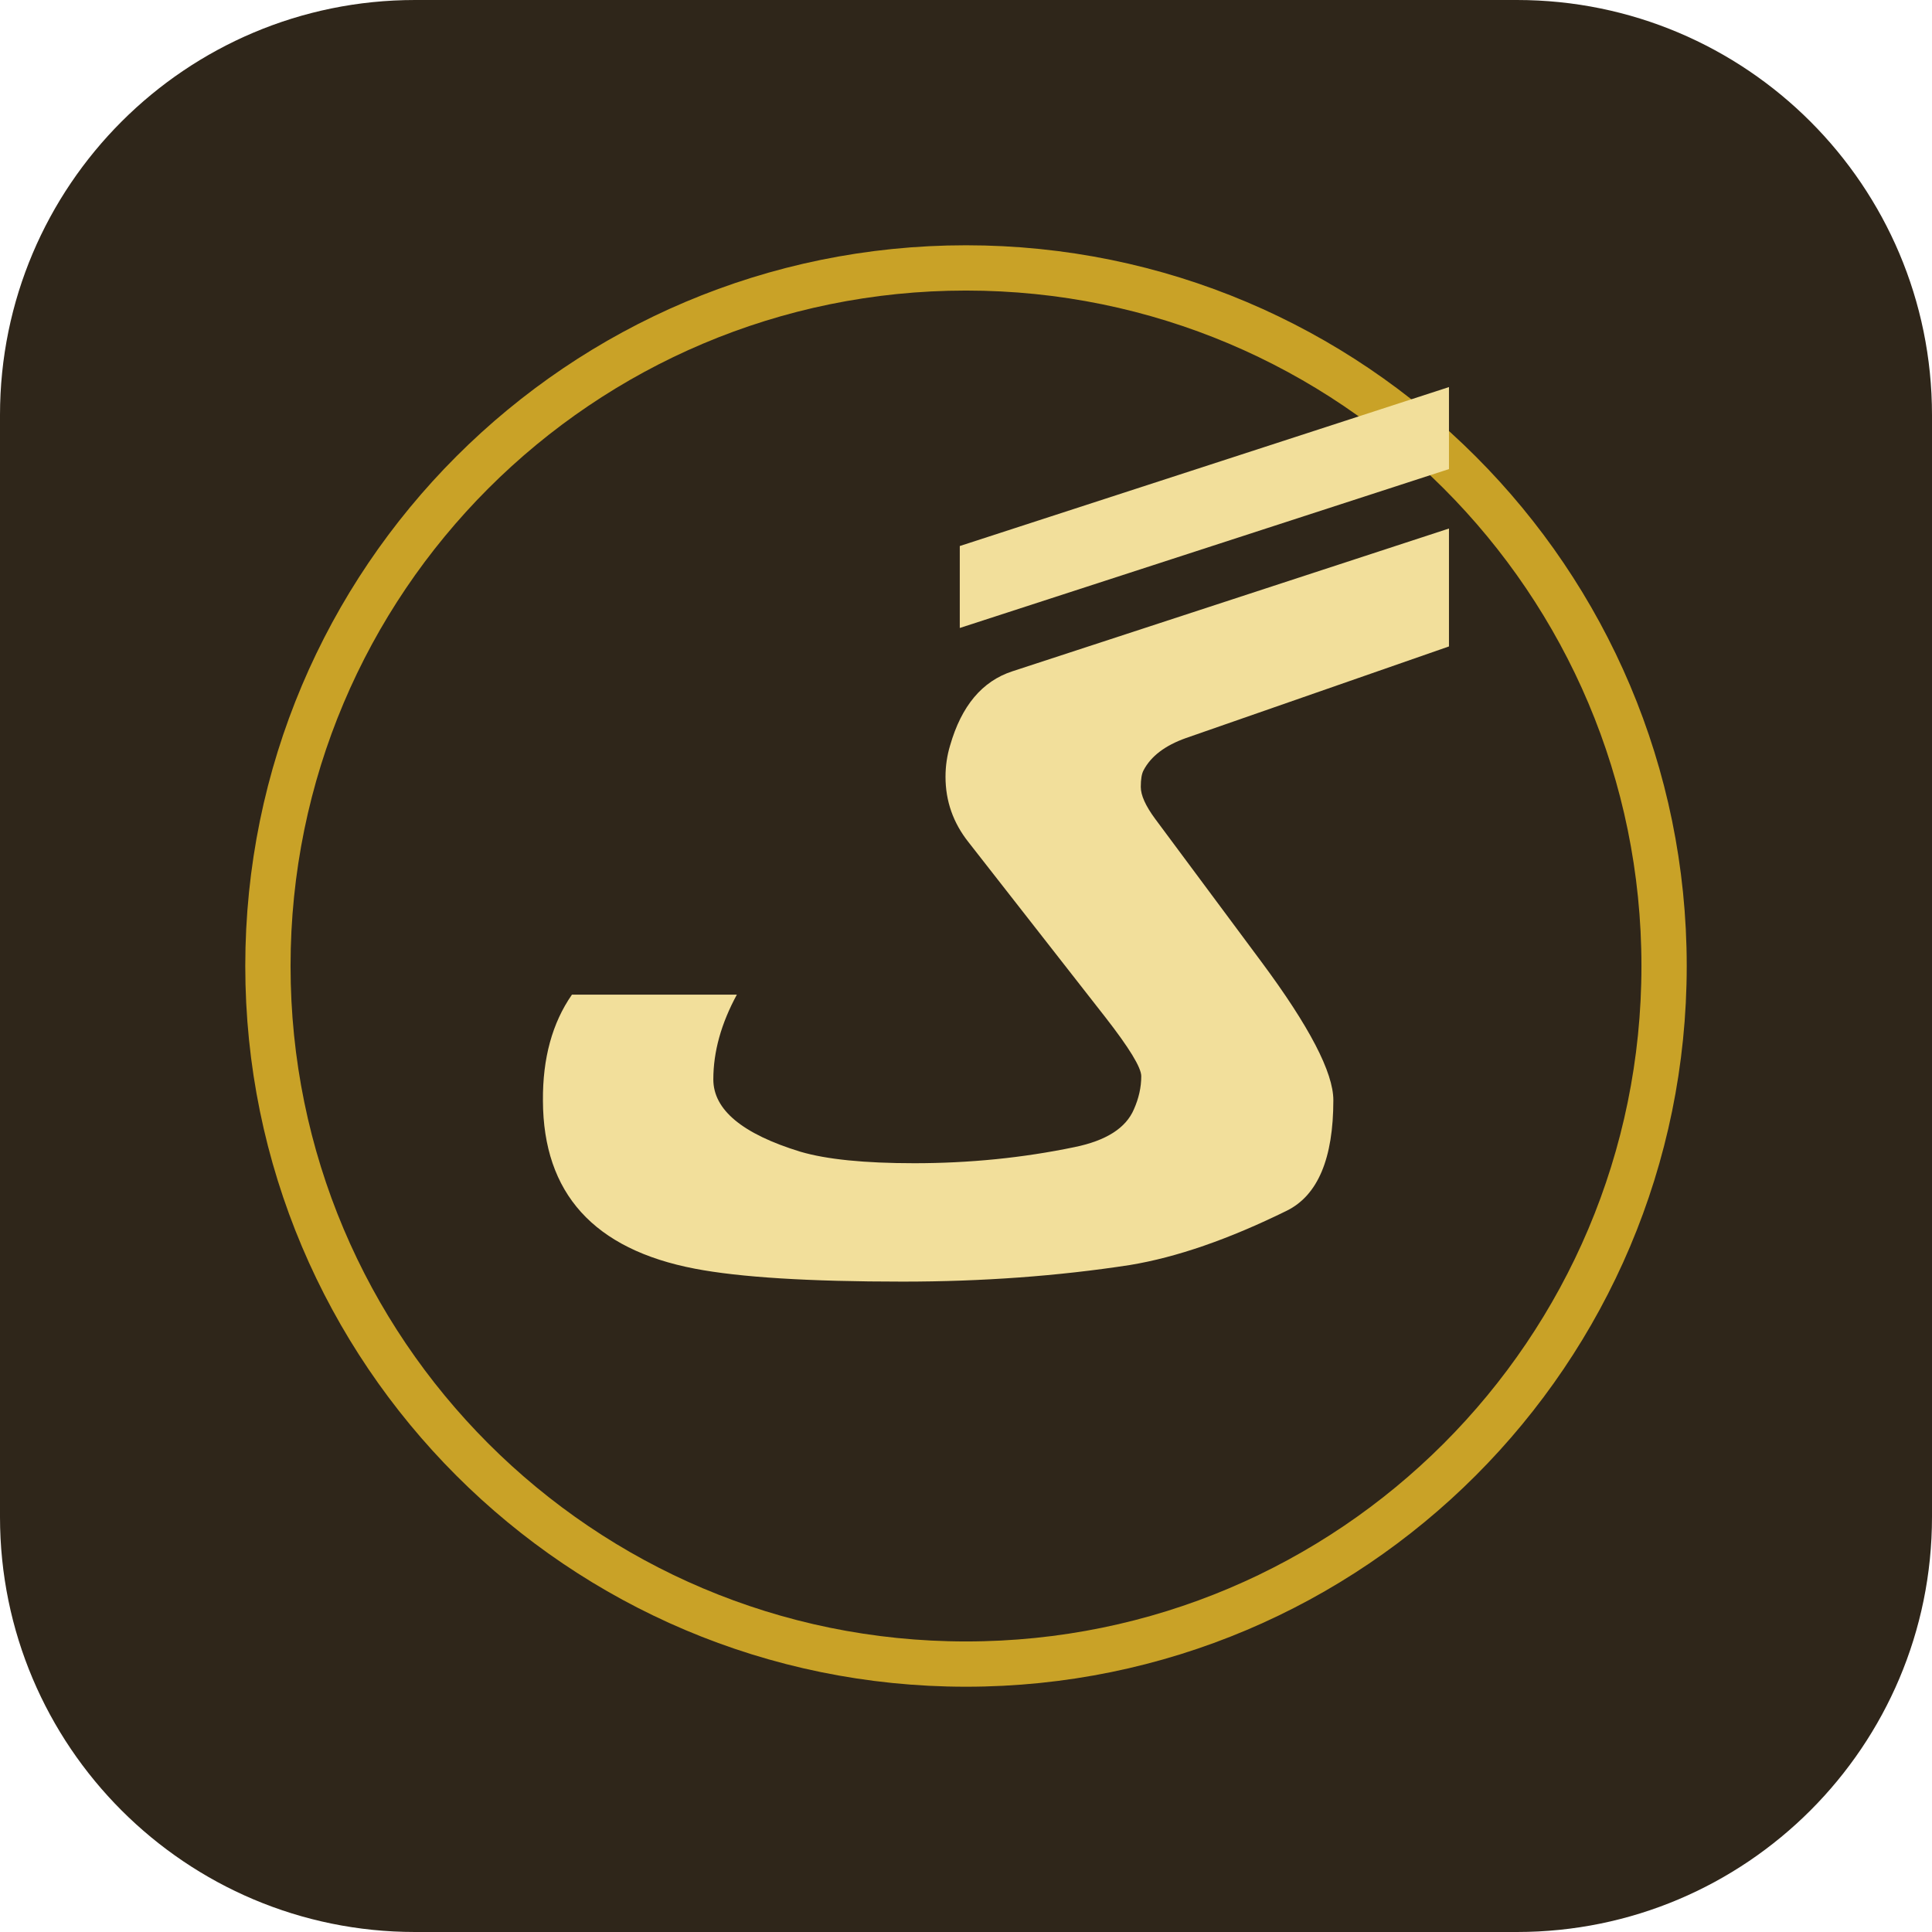
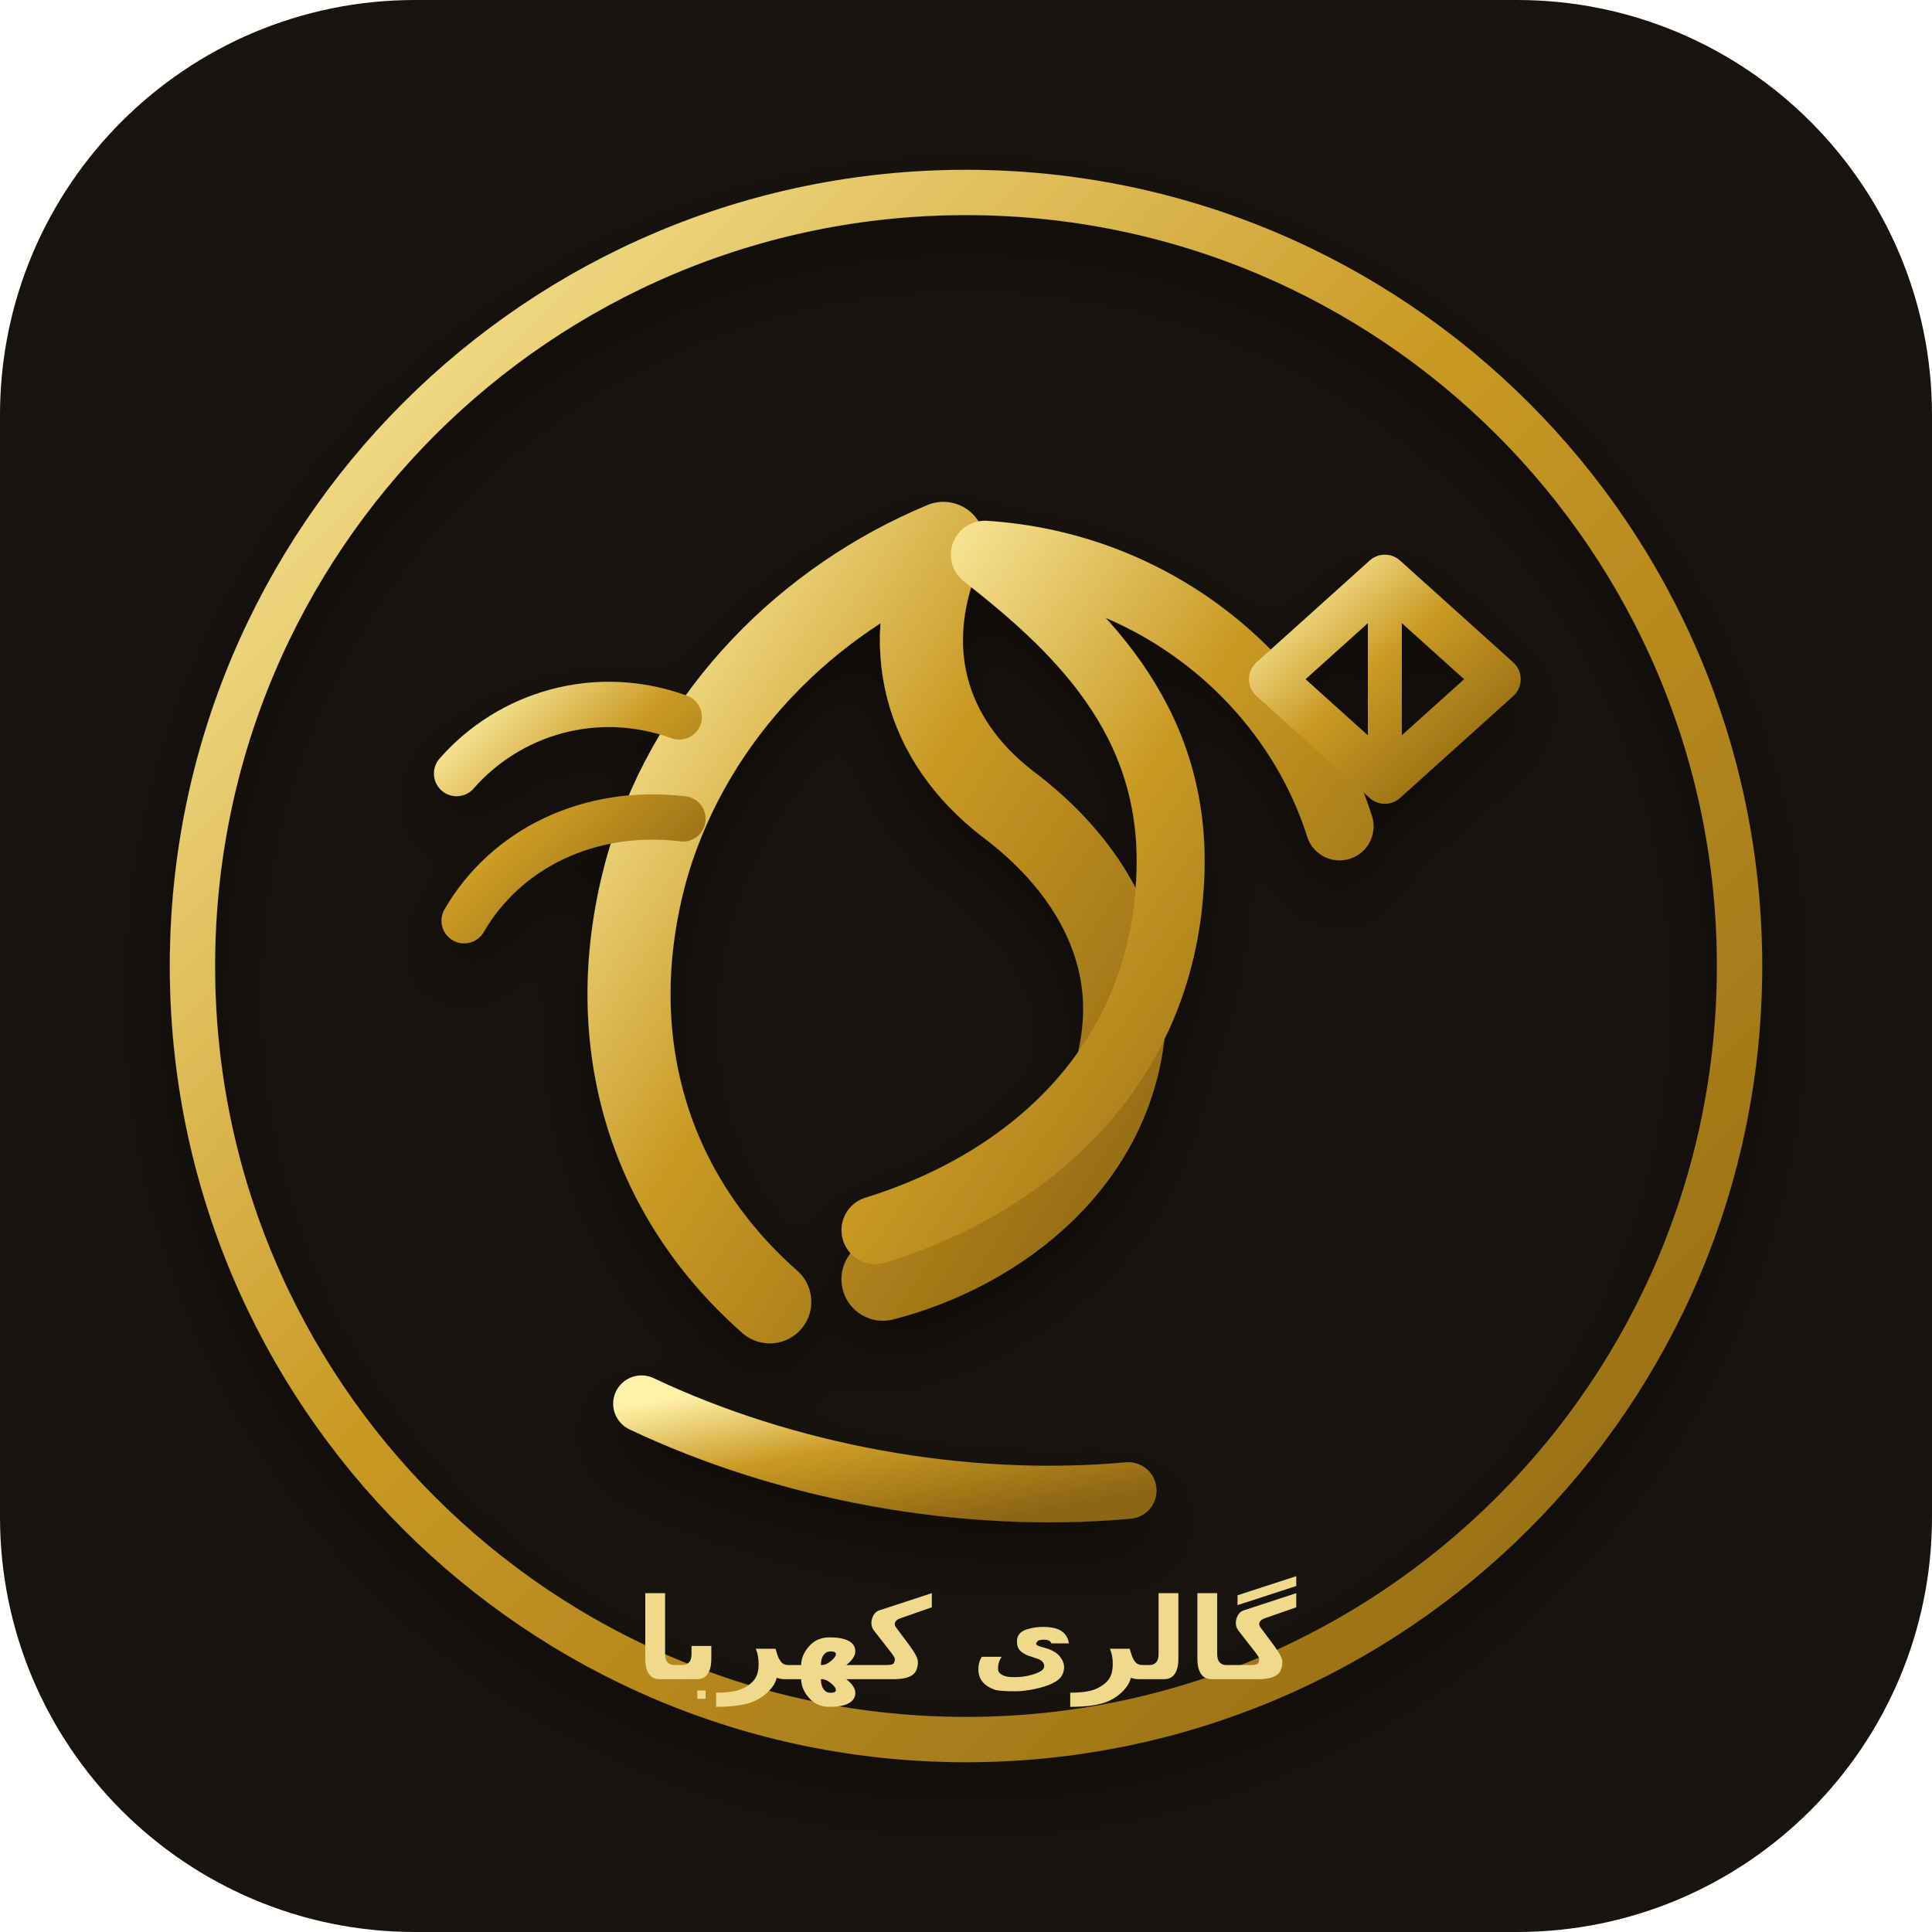
<svg xmlns="http://www.w3.org/2000/svg" viewBox="0 0 512 512">
-   <rect width="512" height="512" rx="110" fill="#2f261a" />
-   <circle cx="256" cy="256" r="185" fill="none" stroke="#c9a227" stroke-width="12" />
-   <text x="256" y="330" text-anchor="middle" font-family="Tahoma,Arial,sans-serif" font-size="250" font-weight="900" fill="#f2df9b">گ</text>
+   <defs>
+     <linearGradient id="g" x1="0" y1="0" x2="1" y2="1">
+       <stop stop-color="#fff1a8" />
+       <stop offset=".45" stop-color="#c99a24" />
+       <stop offset="1" stop-color="#8d6512" />
+     </linearGradient>
+     <filter id="s">
+       <feDropShadow dx="0" dy="8" stdDeviation="8" flood-opacity=".45" />
+     </filter>
+   </defs>
+   <rect width="512" height="512" rx="110" fill="#17130f" />
+   <g fill="none" stroke="url(#g)" stroke-linecap="round" stroke-linejoin="round" filter="url(#s)">
+     <circle cx="256" cy="256" r="205" stroke-width="12" />
+     <path stroke-width="22" d="M204 345c-34-30-45-73-32-117 12-39 42-69 78-84-12 27-5 52 17 69 20 15 32 35 31 57-2 37-33 61-64 69" />
+     <path stroke-width="18" d="M232 326c42-13 75-44 78-91 3-42-22-67-49-88 46 3 82 34 94 72" />
+     <path stroke-width="12" d="M337 180l30-27 30 27-30 27z" />
+     <path stroke-width="9" d="M337 180l30 27 30-27M367 153v54" />
+     <path stroke-width="12" d="M180 190c-22-8-45-1-59 15M181 217c-25-3-47 8-58 27" />
+     <path stroke-width="15" d="M170 372c38 18 85 27 129 23" />
+   </g>
+   <text x="256" y="445" text-anchor="middle" font-family="Tahoma,Arial,sans-serif" font-size="30" font-weight="700" fill="#f0d98a">گالری کهربا</text>
</svg>
